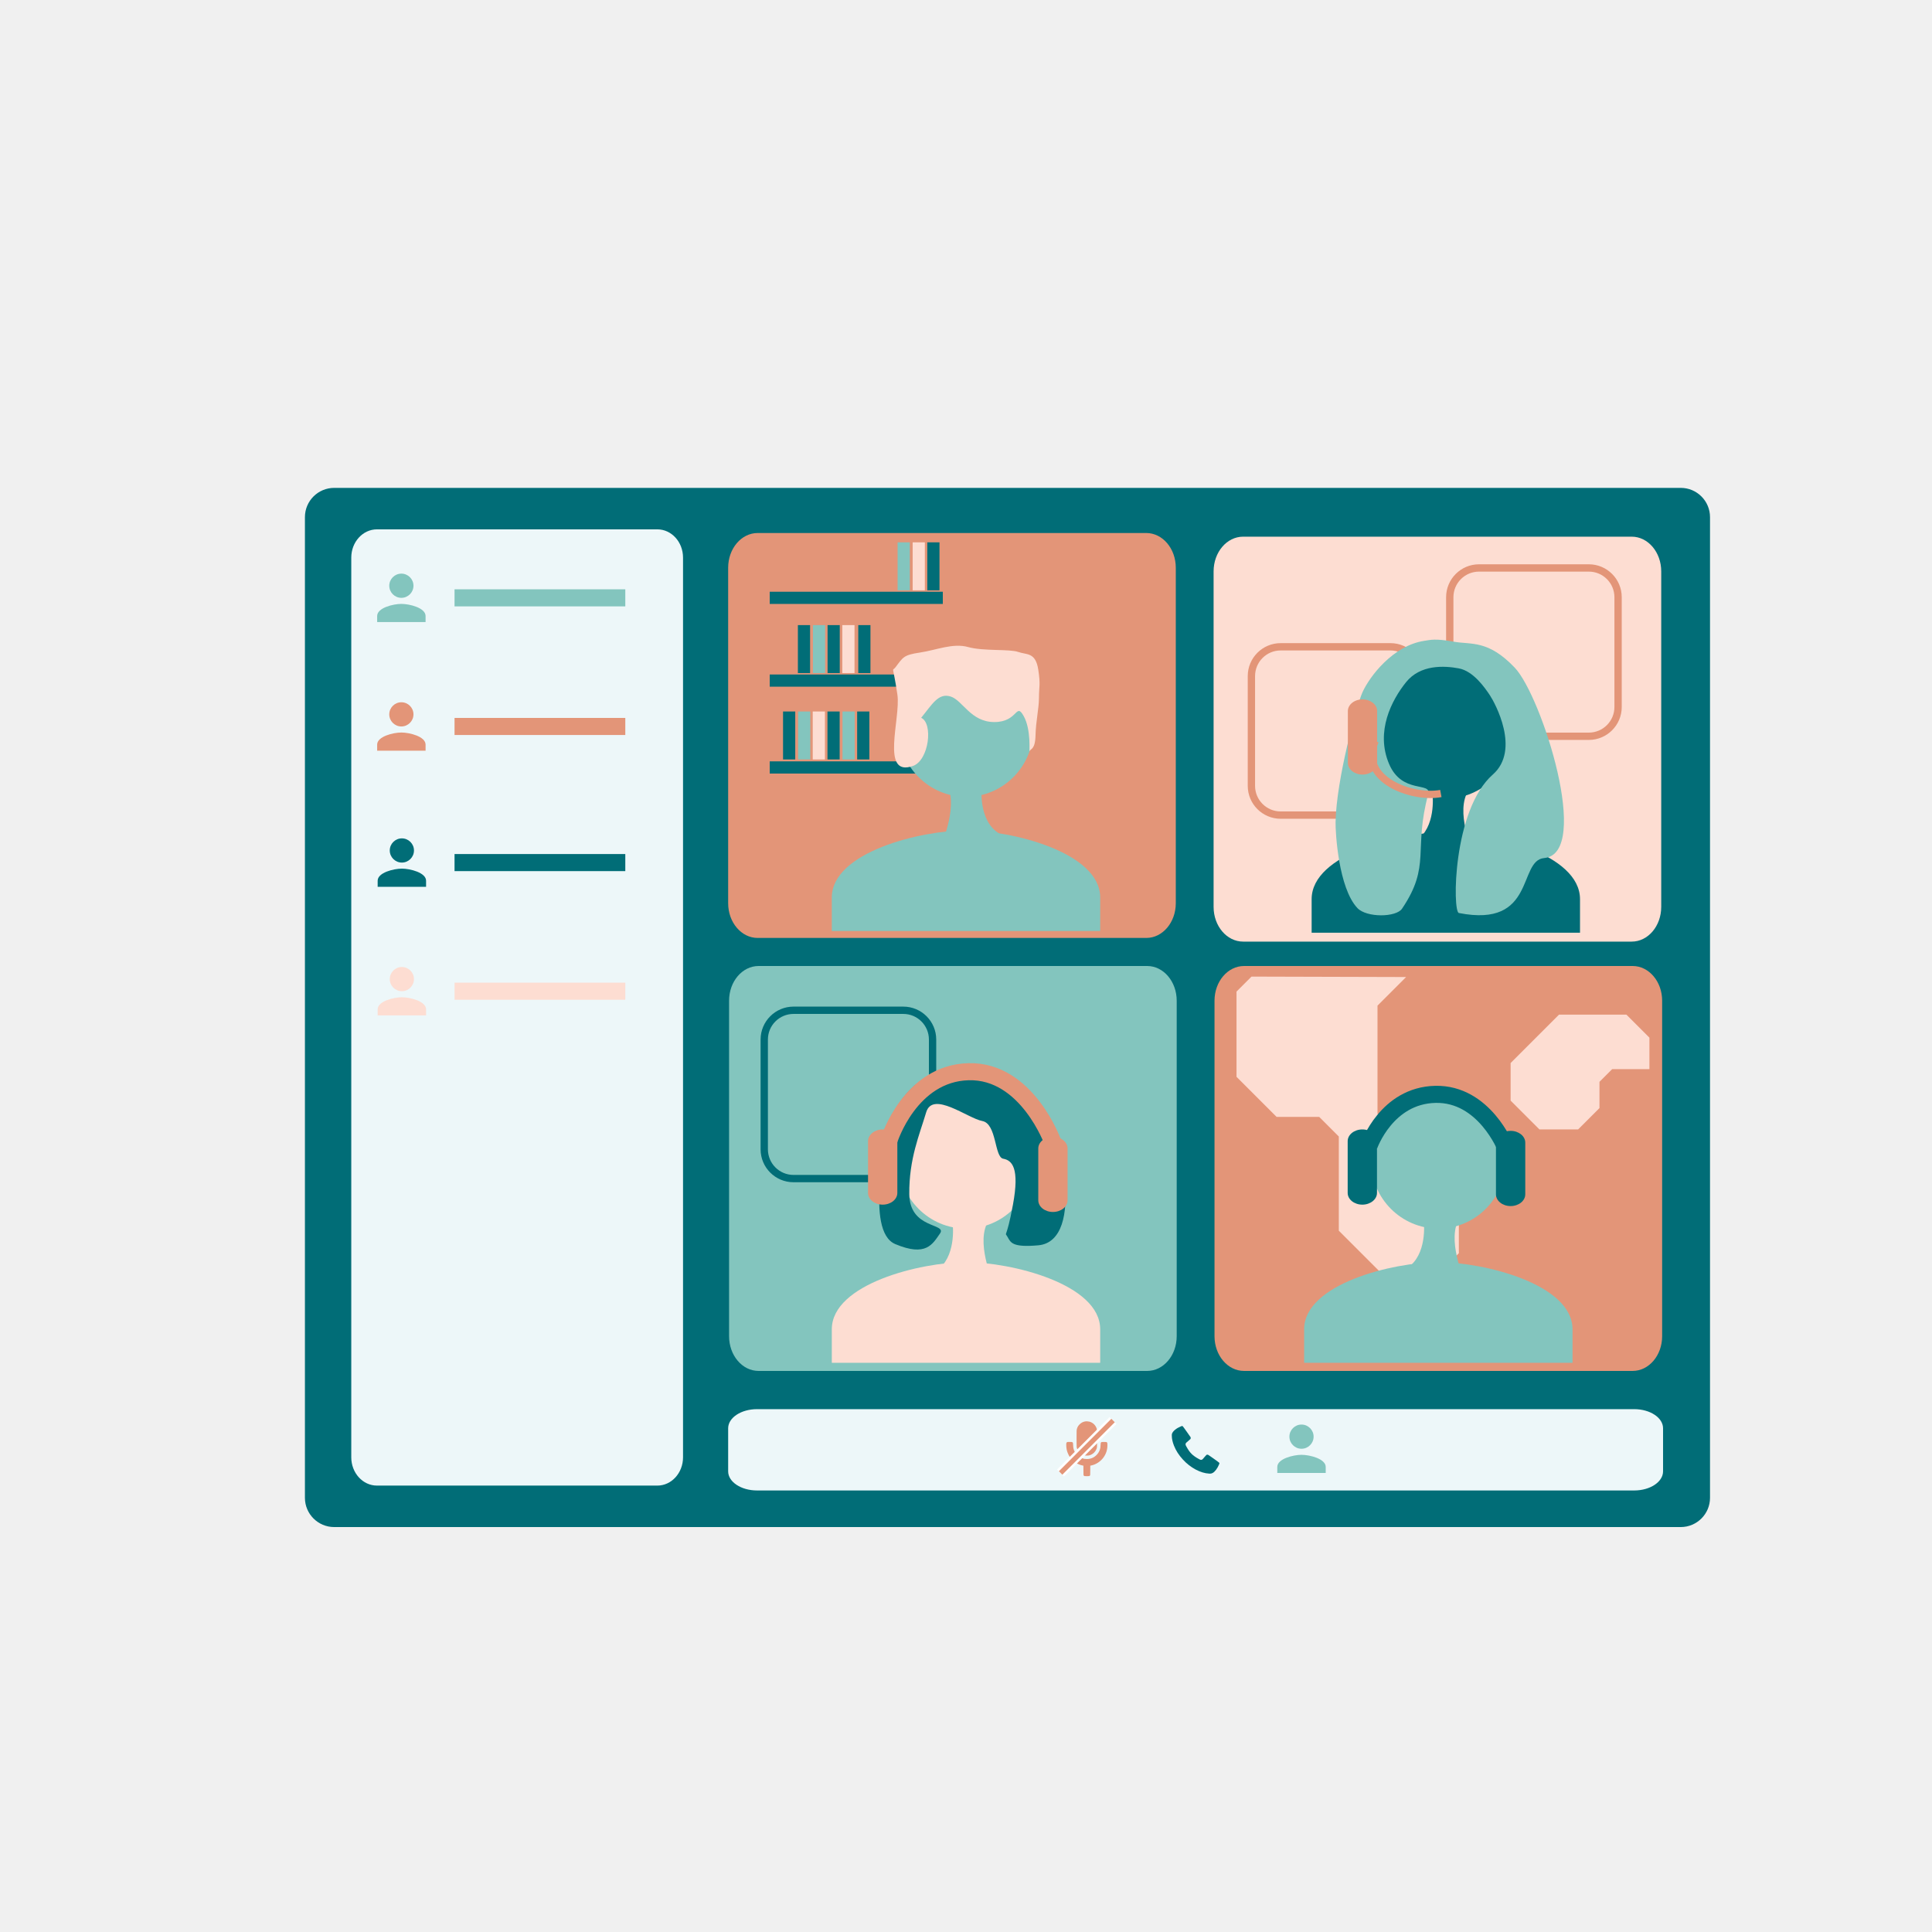
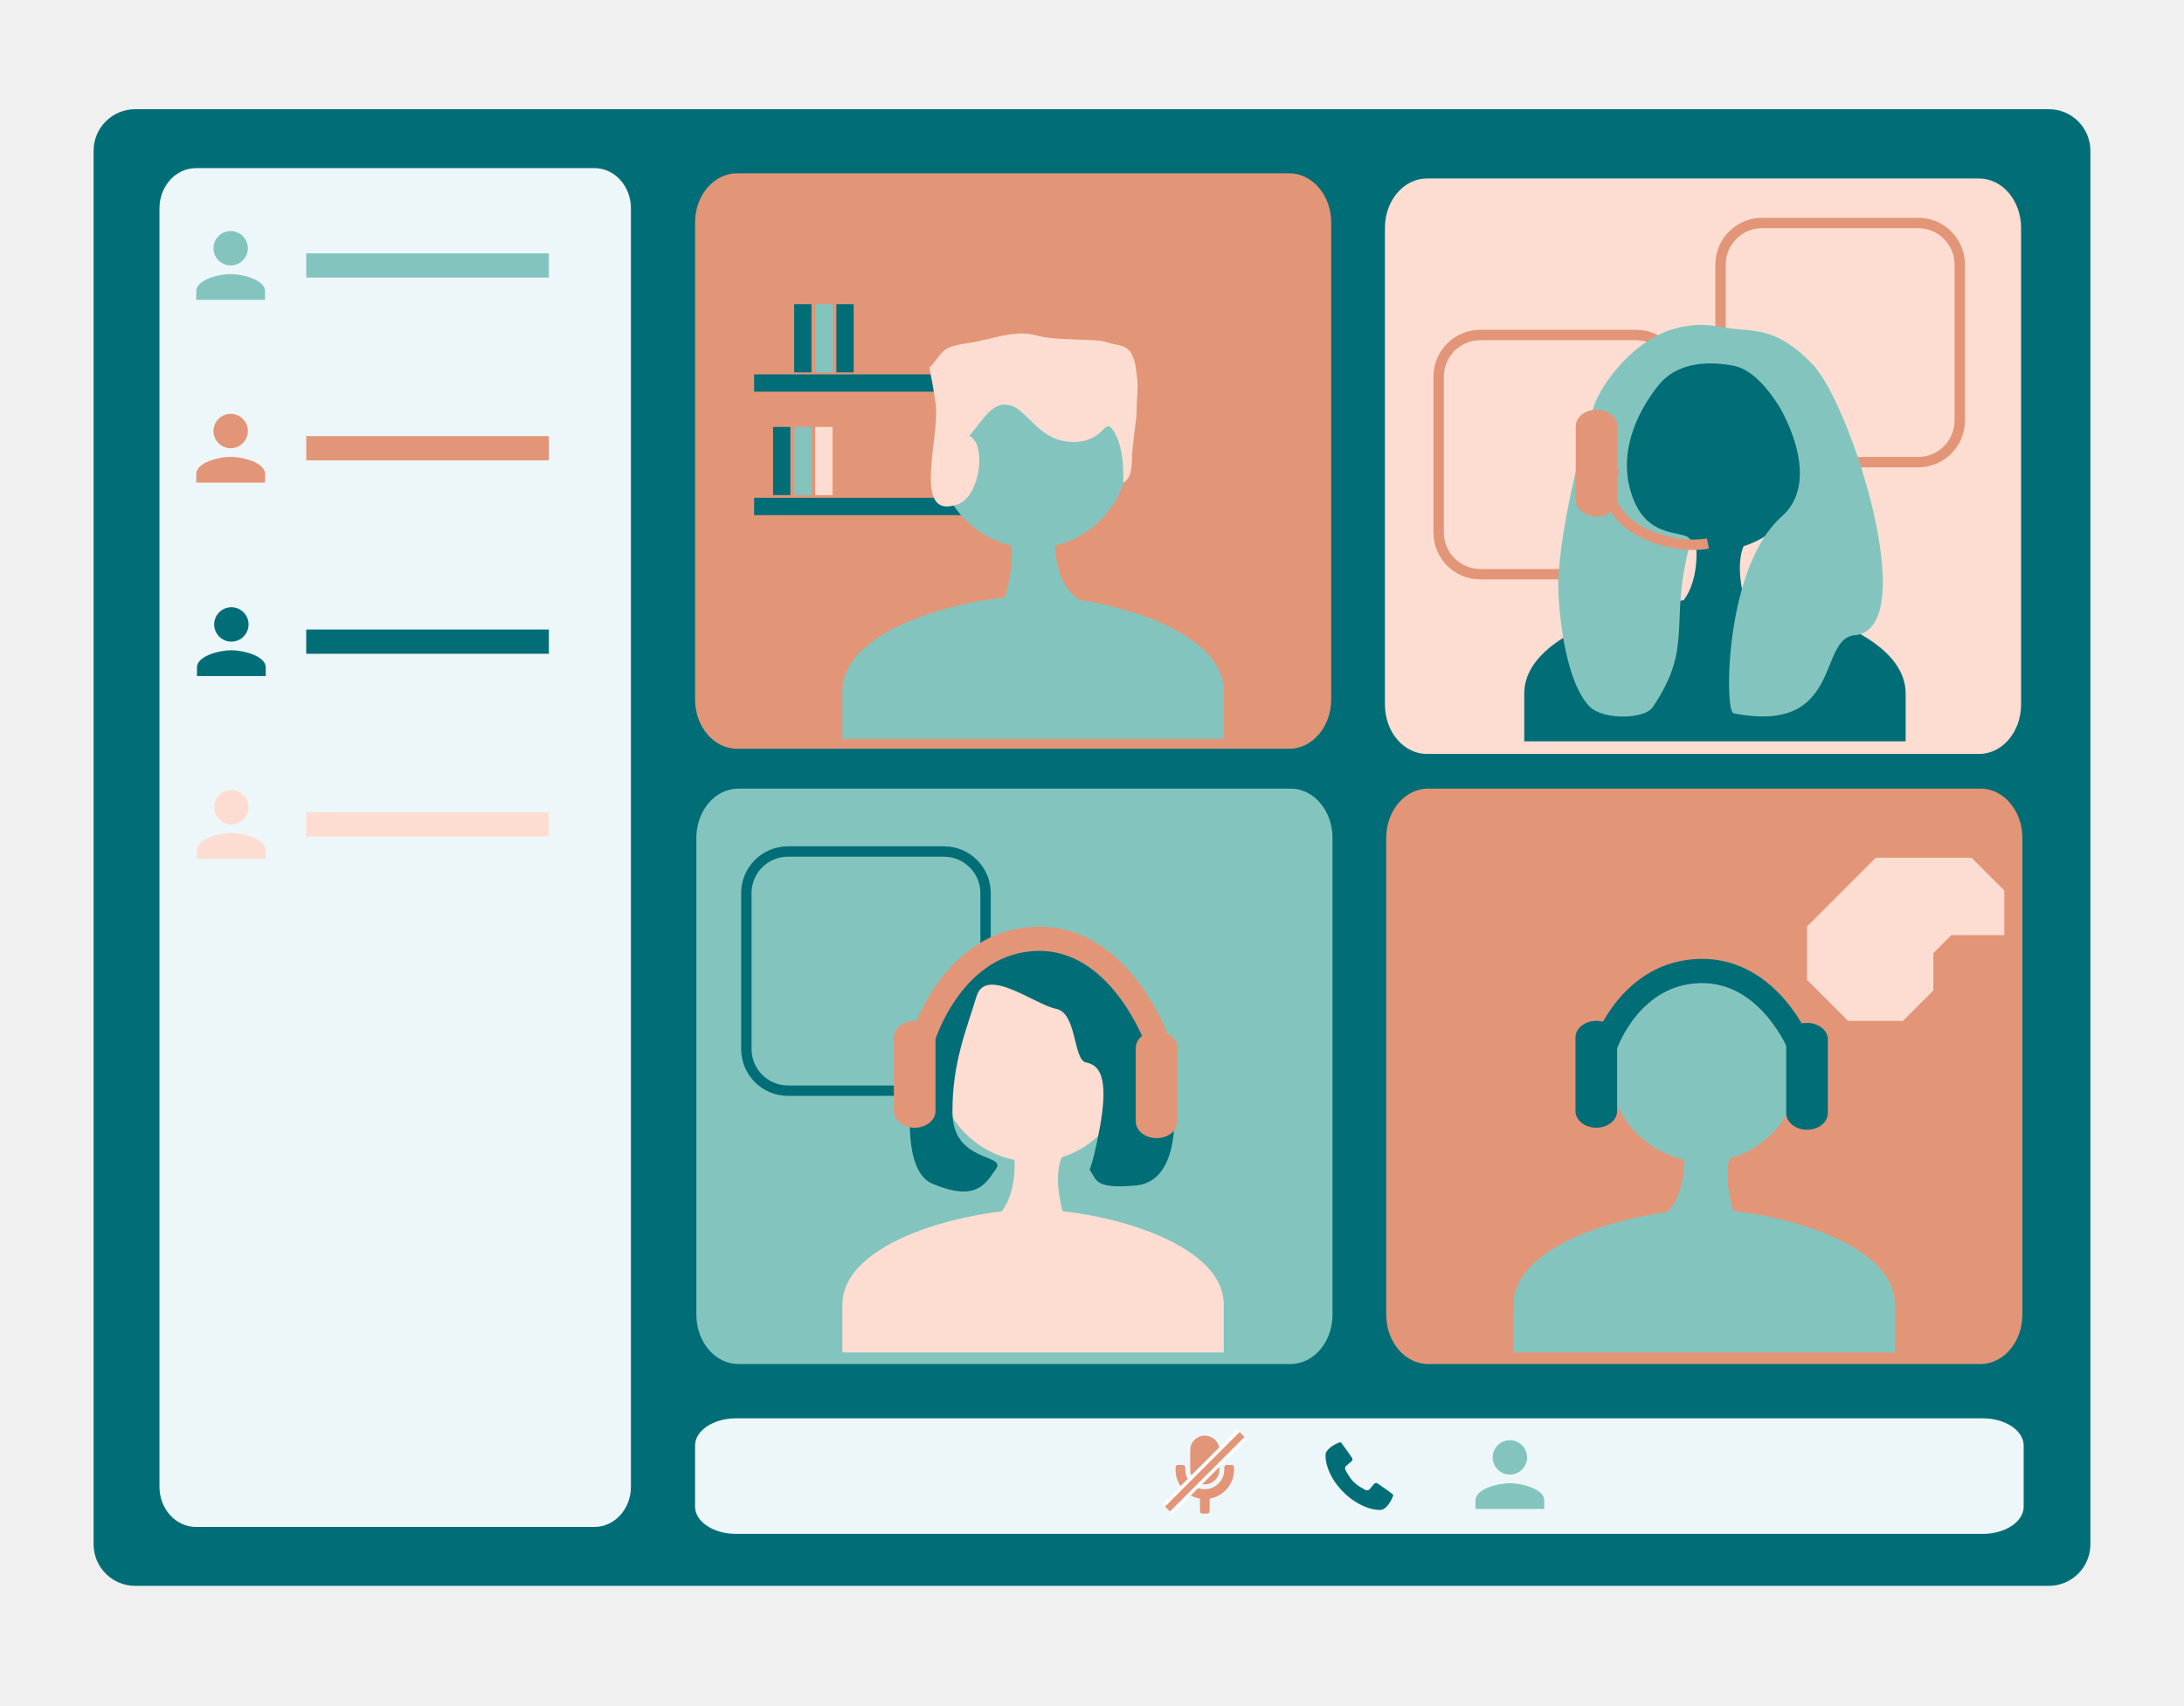
- <svg xmlns="http://www.w3.org/2000/svg" version="1.1" id="Layer_1" x="0px" y="0px" width="792px" height="792px" viewBox="0 0 792 792" enable-background="new 0 0 792 792" xml:space="preserve">
-   <path fill="#016D77" d="M701,614c0,6.627-5.373,12-12,12H137c-6.627,0-12-5.373-12-12V212c0-6.627,5.373-12,12-12h552  c6.627,0,12,5.373,12,12V614z" />
-   <path fill="#EDF7F9" d="M280,597.413c0,6.399-4.714,11.587-10.529,11.587H154.529c-5.815,0-10.529-5.188-10.529-11.587V228.586  c0-6.398,4.714-11.586,10.529-11.586h114.942c5.815,0,10.529,5.188,10.529,11.586V597.413z" />
-   <path fill="#EDF7F9" d="M681.75,603.156c0,4.332-5.294,7.844-11.822,7.844H310.323c-6.53,0-11.823-3.512-11.823-7.844v-17.645  c0-4.332,5.293-7.844,11.823-7.844h359.605c6.528,0,11.822,3.512,11.822,7.844V603.156z" />
-   <path fill="#E39578" d="M681.375,547.771c0,7.858-5.417,14.229-12.099,14.229H509.974c-6.682,0-12.099-6.37-12.099-14.229V410.229  c0-7.858,5.417-14.229,12.099-14.229h159.303c6.682,0,12.099,6.37,12.099,14.229V547.771z" />
-   <path fill="#83C5BE" d="M482.375,547.771c0,7.858-5.417,14.229-12.099,14.229H310.974c-6.682,0-12.099-6.37-12.099-14.229V410.229  c0-7.858,5.417-14.229,12.099-14.229h159.303c6.682,0,12.099,6.37,12.099,14.229V547.771z" />
-   <path fill="#FDDDD2" d="M681,371.772c0,7.857-5.417,14.228-12.099,14.228H509.599c-6.682,0-12.099-6.371-12.099-14.228V234.228  c0-7.857,5.417-14.228,12.099-14.228h159.303c6.682,0,12.099,6.371,12.099,14.228V371.772z" />
-   <path fill="#E39578" d="M482,370.272c0,7.857-5.417,14.228-12.099,14.228H310.599c-6.682,0-12.099-6.371-12.099-14.228V232.728  c0-7.857,5.417-14.228,12.099-14.228h159.303c6.682,0,12.099,6.371,12.099,14.228V370.272z" />
+ <svg xmlns="http://www.w3.org/2000/svg" version="1.1" id="Layer_1" x="0px" y="0px" width="630px" height="492px" viewBox="162 282.5 630 492" enable-background="new 162 282.5 630 492" xml:space="preserve">
+   <path fill="#016D77" d="M765,728c0,6.627-5.373,12-12,12H201c-6.627,0-12-5.373-12-12V326c0-6.627,5.373-12,12-12h552  c6.627,0,12,5.373,12,12V728z" />
+   <path fill="#EDF7F9" d="M344,711.413c0,6.399-4.714,11.587-10.529,11.587H218.529c-5.815,0-10.529-5.188-10.529-11.587V342.586  c0-6.398,4.714-11.586,10.529-11.586h114.942c5.815,0,10.529,5.188,10.529,11.586V711.413z" />
+   <path fill="#EDF7F9" d="M745.75,717.156c0,4.332-5.294,7.844-11.822,7.844H374.323c-6.53,0-11.823-3.512-11.823-7.844V699.51  c0-4.332,5.293-7.844,11.823-7.844h359.604c6.528,0,11.822,3.512,11.822,7.844L745.75,717.156L745.75,717.156z" />
+   <path fill="#E39578" d="M745.375,661.771c0,7.856-5.417,14.229-12.099,14.229H573.974c-6.682,0-12.099-6.37-12.099-14.229V524.229  c0-7.856,5.417-14.229,12.099-14.229h159.305c6.682,0,12.099,6.37,12.099,14.229L745.375,661.771L745.375,661.771z" />
+   <path fill="#83C5BE" d="M546.375,661.771c0,7.856-5.417,14.229-12.099,14.229H374.974c-6.682,0-12.099-6.37-12.099-14.229V524.229  c0-7.856,5.417-14.229,12.099-14.229h159.305c6.682,0,12.099,6.37,12.099,14.229L546.375,661.771L546.375,661.771z" />
+   <path fill="#FDDDD2" d="M745,485.771c0,7.856-5.417,14.229-12.099,14.229H573.599c-6.682,0-12.099-6.371-12.099-14.229V348.229  c0-7.857,5.417-14.229,12.099-14.229h159.305c6.682,0,12.099,6.371,12.099,14.229L745,485.771L745,485.771z" />
+   <path fill="#E39578" d="M546,484.271c0,7.856-5.417,14.229-12.099,14.229H374.599c-6.682,0-12.099-6.371-12.099-14.229V346.729  c0-7.857,5.417-14.229,12.099-14.229h159.305c6.682,0,12.099,6.371,12.099,14.229L546,484.271L546,484.271z" />
  <g>
    <g transform="translate(0,511) scale(0.1,-0.1)">
-       <path fill="#016D77" d="M4839.873-737.676c-18.008-7.676-31.27-18.662-35.186-28.994c-0.879-2.324-1.016-3.623-0.977-9.209    c0.049-12.1,2.979-25.498,8.887-40.488c8.057-20.381,19.922-38.75,37.09-57.461c30.615-33.32,71.748-55.283,107.061-57.051    c6.611-0.371,9.688,0.234,14.854,2.93c8.604,4.473,19.219,18.662,25.586,34.209c1.865,4.463,2.002,5.391,1.025,7.256    c-0.791,1.533-43.73,32.061-46.387,32.988c-1.904,0.605-4.053,0.42-6.104-0.605c-0.693-0.371-4.512-4.648-8.516-9.492    c-8.135-9.912-9.258-10.801-13.77-10.84c-2.461,0-3.164,0.225-8.887,3.398c-25.771,14.102-36.992,25.313-51.094,51.094    c-3.164,5.762-3.398,6.416-3.398,8.926c0.049,4.473,1.074,5.771,10.85,13.779c4.746,3.857,8.975,7.725,9.492,8.516    c0.977,1.719,1.123,5.391,0.273,7.07c-0.322,0.605-7.539,10.928-16.006,22.9c-9.912,14.092-15.82,22.051-16.66,22.471    C4846.103-735.303,4845.029-735.488,4839.873-737.676z" />
+       <path fill="#016D77" d="M5479.873-1877.676c-18.008-7.676-31.27-18.662-35.186-28.994c-0.879-2.324-1.016-3.623-0.977-9.209    c0.049-12.1,2.979-25.498,8.887-40.488c8.057-20.381,19.922-38.75,37.09-57.461c30.615-33.32,71.748-55.283,107.061-57.051    c6.611-0.371,9.688,0.234,14.854,2.93c8.604,4.473,19.219,18.662,25.586,34.209c1.865,4.463,2.002,5.391,1.025,7.256    c-0.791,1.533-43.73,32.061-46.387,32.988c-1.904,0.605-4.053,0.42-6.104-0.605c-0.693-0.371-4.512-4.648-8.516-9.492    c-8.135-9.912-9.258-10.801-13.77-10.84c-2.461,0-3.164,0.225-8.887,3.398c-25.771,14.102-36.992,25.313-51.094,51.094    c-3.164,5.762-3.398,6.416-3.398,8.926c0.049,4.473,1.074,5.771,10.85,13.779c4.746,3.857,8.975,7.725,9.492,8.516    c0.977,1.719,1.123,5.391,0.273,7.07c-0.322,0.605-7.539,10.928-16.006,22.9c-9.912,14.092-15.82,22.051-16.66,22.471    C5486.103-1875.303,5485.029-1875.488,5479.873-1877.676z" />
    </g>
  </g>
  <g>
-     <path fill="#83C5BE" d="M533.537,593.903c2.729,0,4.962-2.234,4.962-4.962c0-2.729-2.232-4.962-4.962-4.962   c-2.73,0-4.963,2.233-4.963,4.962C528.574,591.669,530.809,593.903,533.537,593.903L533.537,593.903z M533.537,596.385   c-3.351,0-9.925,1.612-9.925,4.963v2.48h19.849v-2.48C543.461,597.997,536.887,596.385,533.537,596.385L533.537,596.385z" />
+     <path fill="#83C5BE" d="M597.537,707.903c2.729,0,4.962-2.234,4.962-4.962c0-2.729-2.232-4.962-4.962-4.962   c-2.73,0-4.963,2.231-4.963,4.962C592.574,705.669,594.809,707.903,597.537,707.903L597.537,707.903z M597.537,710.385   c-3.353,0-9.925,1.612-9.925,4.963v2.48h19.849v-2.48C607.461,711.997,600.887,710.385,597.537,710.385L597.537,710.385z" />
  </g>
  <g>
    <g transform="translate(0,512) scale(0.1,-0.1)">
-       <path fill="#E39578" d="M4447.861-707.12c-8.584-1.631-15.889-5.547-22.217-11.836c-4.619-4.619-7.832-9.59-9.854-15.088    c-2.637-7.393-2.686-8.096-2.549-44.648c0.127-32.373,0.176-33.203,1.094-36.465c4.492-15.879,15.977-27.139,31.631-31.055    c4.18-1.055,14.648-1.055,18.828,0c8.008,2.021,14.424,5.635,20.322,11.484c4.355,4.395,7.305,8.799,9.365,13.945    c3.037,7.559,2.9,5.762,2.9,43.936c0,31.543-0.088,34.795-0.791,37.568c-4.043,15.791-15.566,27.49-31.055,31.533    C4461.093-706.553,4452.431-706.241,4447.861-707.12z" />
-       <path fill="#E39578" d="M4375.107-791.534c-1.631-0.742-3.086-2.285-3.701-3.916c-0.264-0.703-0.479-4.004-0.479-7.344    c0-14.824,2.549-26.572,8.398-38.711c3.037-6.289,4.229-8.311,8.447-14.033c11.787-16.055,30.488-28.105,49.658-32.021    l3.828-0.742l0.137-19.443c0.127-18.877,0.176-19.492,1.055-20.674c2.246-2.988,2.334-3.037,12.93-3.037    c10.605,0,10.693,0.049,12.93,3.037c0.879,1.182,0.928,1.797,1.064,20.674l0.127,19.443l3.828,0.742    c19.131,3.916,37.832,15.967,49.658,32.07c11.748,15.879,17.236,33.555,16.758,53.877c-0.127,6.777-0.391,7.48-3.164,9.551    c-1.143,0.879-1.807,0.918-10.82,0.918s-9.678-0.039-10.82-0.918c-2.9-2.158-2.988-2.559-3.34-11.973    c-0.313-9.365-0.928-13.281-3.086-19.434c-4.844-13.682-15.264-25.469-28.281-32.021c-7.881-3.965-15.088-5.547-24.854-5.547    c-8.047,0-11.924,0.615-18.477,2.9c-13.682,4.844-25.469,15.264-32.021,28.291c-3.867,7.744-5.361,14.424-5.723,25.82    c-0.352,9.414-0.439,9.805-3.34,11.963c-1.094,0.84-1.895,0.928-10.293,1.016C4378.583-790.958,4376.113-791.045,4375.107-791.534    z" />
+       <path fill="#E39578" d="M5087.861-1847.119c-8.584-1.631-15.889-5.547-22.217-11.836c-4.619-4.619-7.832-9.59-9.854-15.088    c-2.637-7.393-2.686-8.096-2.549-44.648c0.127-32.373,0.176-33.203,1.094-36.465c4.492-15.879,15.977-27.139,31.631-31.055    c4.18-1.055,14.648-1.055,18.828,0c8.008,2.021,14.424,5.635,20.322,11.484c4.355,4.395,7.305,8.799,9.365,13.945    c3.037,7.559,2.9,5.762,2.9,43.936c0,31.543-0.088,34.795-0.791,37.568c-4.043,15.791-15.566,27.49-31.055,31.533    C5101.093-1846.553,5092.431-1846.24,5087.861-1847.119z" />
+       <path fill="#E39578" d="M5015.107-1931.533c-1.631-0.742-3.086-2.285-3.701-3.916c-0.264-0.703-0.479-4.004-0.479-7.344    c0-14.824,2.549-26.572,8.398-38.711c3.037-6.289,4.229-8.311,8.447-14.033c11.787-16.055,30.488-28.105,49.658-32.021    l3.828-0.742l0.137-19.443c0.127-18.877,0.176-19.492,1.055-20.674c2.246-2.988,2.334-3.037,12.93-3.037    c10.605,0,10.693,0.049,12.93,3.037c0.879,1.182,0.928,1.797,1.064,20.674l0.127,19.443l3.828,0.742    c19.131,3.916,37.832,15.967,49.658,32.07c11.748,15.879,17.236,33.555,16.758,53.877c-0.127,6.777-0.391,7.48-3.164,9.551    c-1.143,0.879-1.807,0.918-10.82,0.918s-9.678-0.039-10.82-0.918c-2.9-2.158-2.988-2.559-3.34-11.973    c-0.313-9.365-0.928-13.281-3.086-19.434c-4.844-13.682-15.264-25.469-28.281-32.021c-7.881-3.965-15.088-5.547-24.854-5.547    c-8.047,0-11.924,0.615-18.477,2.9c-13.682,4.844-25.469,15.264-32.021,28.291c-3.867,7.744-5.361,14.424-5.723,25.82    c-0.352,9.414-0.439,9.805-3.34,11.963c-1.094,0.84-1.895,0.928-10.293,1.016    C5018.583-1930.957,5016.113-1931.045,5015.107-1931.533z" />
    </g>
  </g>
-   <line fill="#E39578" stroke="#FFFFFF" stroke-width="4" stroke-miterlimit="10" x1="434.75" y1="603.828" x2="456.253" y2="582.324" />
-   <line fill="#FFFFFF" stroke="#E39578" stroke-width="2" stroke-miterlimit="10" x1="434.783" y1="603.828" x2="456.286" y2="582.324" />
+   <line fill="none" stroke="#FFFFFF" stroke-width="4" stroke-miterlimit="10" x1="498.75" y1="717.828" x2="520.253" y2="696.324" />
+   <line fill="none" stroke="#E39578" stroke-width="2" stroke-miterlimit="10" x1="498.783" y1="717.828" x2="520.286" y2="696.324" />
  <g>
-     <path fill="#83C5BE" d="M164.537,245.077c2.729,0,4.962-2.234,4.962-4.962c0-2.729-2.232-4.962-4.962-4.962   c-2.73,0-4.963,2.233-4.963,4.962C159.574,242.843,161.809,245.077,164.537,245.077L164.537,245.077z M164.537,247.559   c-3.351,0-9.925,1.612-9.925,4.963v2.48h19.849v-2.48C174.461,249.171,167.887,247.559,164.537,247.559L164.537,247.559z" />
+     <path fill="#83C5BE" d="M228.537,359.077c2.729,0,4.962-2.234,4.962-4.962c0-2.729-2.232-4.963-4.962-4.963   s-4.963,2.233-4.963,4.963C223.574,356.843,225.809,359.077,228.537,359.077L228.537,359.077z M228.537,361.559   c-3.351,0-9.925,1.612-9.925,4.963v2.48h19.849v-2.48C238.461,363.171,231.887,361.559,228.537,361.559L228.537,361.559z" />
  </g>
  <g>
-     <path fill="#E39578" d="M164.537,297.806c2.729,0,4.962-2.234,4.962-4.962c0-2.729-2.232-4.962-4.962-4.962   c-2.73,0-4.963,2.233-4.963,4.962C159.574,295.571,161.809,297.806,164.537,297.806L164.537,297.806z M164.537,300.287   c-3.351,0-9.925,1.612-9.925,4.963v2.48h19.849v-2.48C174.461,301.9,167.887,300.287,164.537,300.287L164.537,300.287z" />
+     <path fill="#E39578" d="M228.537,411.807c2.729,0,4.962-2.233,4.962-4.963c0-2.729-2.232-4.962-4.962-4.962   s-4.963,2.233-4.963,4.962C223.574,409.57,225.809,411.807,228.537,411.807L228.537,411.807z M228.537,414.287   c-3.351,0-9.925,1.611-9.925,4.963v2.48h19.849v-2.48C238.461,415.9,231.887,414.287,228.537,414.287L228.537,414.287z" />
  </g>
  <g>
-     <path fill="#016D77" d="M164.741,353.603c2.729,0,4.962-2.234,4.962-4.962c0-2.729-2.232-4.962-4.962-4.962   c-2.73,0-4.963,2.233-4.963,4.962C159.778,351.369,162.013,353.603,164.741,353.603L164.741,353.603z M164.741,356.085   c-3.351,0-9.925,1.612-9.925,4.963v2.48h19.849v-2.48C174.665,357.697,168.091,356.085,164.741,356.085L164.741,356.085z" />
+     <path fill="#016D77" d="M228.741,467.604c2.729,0,4.962-2.233,4.962-4.963c0-2.729-2.232-4.961-4.962-4.961   c-2.73,0-4.963,2.232-4.963,4.961C223.778,465.37,226.013,467.604,228.741,467.604L228.741,467.604z M228.741,470.085   c-3.351,0-9.925,1.612-9.925,4.963v2.479h19.849v-2.479C238.665,471.697,232.091,470.085,228.741,470.085L228.741,470.085z" />
  </g>
  <g>
-     <path fill="#FDDDD2" d="M164.741,406.332c2.729,0,4.962-2.234,4.962-4.963s-2.232-4.961-4.962-4.961   c-2.73,0-4.963,2.233-4.963,4.961S162.013,406.332,164.741,406.332L164.741,406.332z M164.741,408.813   c-3.351,0-9.925,1.613-9.925,4.963v2.48h19.849v-2.48C174.665,410.426,168.091,408.813,164.741,408.813L164.741,408.813z" />
+     <path fill="#FDDDD2" d="M228.741,520.332c2.729,0,4.962-2.234,4.962-4.963c0-2.729-2.232-4.961-4.962-4.961   c-2.73,0-4.963,2.231-4.963,4.961C223.778,518.097,226.013,520.332,228.741,520.332L228.741,520.332z M228.741,522.813   c-3.351,0-9.925,1.613-9.925,4.965v2.479h19.849v-2.479C238.665,524.426,232.091,522.813,228.741,522.813L228.741,522.813z" />
  </g>
-   <line fill="none" stroke="#83C5BE" stroke-width="7" stroke-miterlimit="10" x1="186.333" y1="245.078" x2="256.333" y2="245.078" />
-   <line fill="none" stroke="#E39578" stroke-width="7" stroke-miterlimit="10" x1="186.333" y1="297.806" x2="256.333" y2="297.806" />
-   <line fill="none" stroke="#016D77" stroke-width="7" stroke-miterlimit="10" x1="186.333" y1="353.604" x2="256.333" y2="353.604" />
-   <line fill="none" stroke="#FDDDD2" stroke-width="7" stroke-miterlimit="10" x1="186.333" y1="406.332" x2="256.333" y2="406.332" />
-   <polyline fill="#FDDDD2" points="576.419,400.522 564.692,412.248 564.692,456.607 570.743,462.658 571.383,462.658   576.368,462.658 581.388,457.638 589.781,457.638 598.038,465.895 598.038,490.941 598.038,513.758 589.553,522.242   566.568,522.242 548.83,504.504 548.83,465.895 540.802,457.866 523.335,457.866 506.892,441.422 506.892,406.488 513.035,400.344   " />
-   <path fill="#83C5BE" stroke="#016D77" stroke-width="3" stroke-miterlimit="10" d="M382.296,471.147c0,6.627-5.373,12-12,12h-45  c-6.627,0-12-5.373-12-12v-45c0-6.627,5.373-12,12-12h45c6.627,0,12,5.373,12,12V471.147z" />
+   <line fill="none" stroke="#83C5BE" stroke-width="7" stroke-miterlimit="10" x1="250.333" y1="359.078" x2="320.333" y2="359.078" />
+   <line fill="none" stroke="#E39578" stroke-width="7" stroke-miterlimit="10" x1="250.333" y1="411.807" x2="320.333" y2="411.807" />
+   <line fill="none" stroke="#016D77" stroke-width="7" stroke-miterlimit="10" x1="250.333" y1="467.604" x2="320.333" y2="467.604" />
+   <line fill="none" stroke="#FDDDD2" stroke-width="7" stroke-miterlimit="10" x1="250.333" y1="520.332" x2="320.333" y2="520.332" />
+   <path fill="#83C5BE" stroke="#016D77" stroke-width="3" stroke-miterlimit="10" d="M446.296,585.146c0,6.628-5.373,12-12,12h-45  c-6.627,0-12-5.372-12-12v-45c0-6.628,5.373-12,12-12h45c6.627,0,12,5.372,12,12V585.146z" />
  <g>
-     <path fill="#83C5BE" d="M589.629,503.653c15.128,0,27.503-12.385,27.503-27.503c0-15.124-12.375-27.504-27.503-27.504   c-15.135,0-27.51,12.38-27.51,27.504C562.119,491.269,574.504,503.653,589.629,503.653L589.629,503.653z M589.629,517.409   c-18.572,0-55.014,8.937-55.014,27.509v13.749h110.021v-13.749C644.636,526.346,608.194,517.409,589.629,517.409L589.629,517.409z" />
+     <path fill="#83C5BE" d="M653.629,617.653c15.128,0,27.503-12.387,27.503-27.503c0-15.124-12.375-27.504-27.503-27.504   c-15.135,0-27.51,12.38-27.51,27.504C626.119,605.269,638.504,617.653,653.629,617.653L653.629,617.653z M653.629,631.409   c-18.572,0-55.014,8.937-55.014,27.509v13.749h110.021v-13.749C708.636,640.346,672.194,631.409,653.629,631.409L653.629,631.409z" />
  </g>
-   <path fill="#016D77" d="M564.478,489.025c0,2.653-2.689,4.805-6.007,4.805l0,0c-3.316,0-6.006-2.151-6.006-4.805v-21.219  c0-2.653,2.689-4.805,6.006-4.805l0,0c3.317,0,6.007,2.151,6.007,4.805V489.025z" />
-   <path fill="#016D77" d="M625.263,489.609c0,2.653-2.689,4.805-6.007,4.805l0,0c-3.316,0-6.006-2.151-6.006-4.805v-21.219  c0-2.653,2.689-4.805,6.006-4.805l0,0c3.317,0,6.007,2.151,6.007,4.805V489.609z" />
-   <path fill="none" stroke="#016D77" stroke-width="7" stroke-miterlimit="10" d="M561.251,469.619c0,0,7.121-20.549,27.158-21  s28.841,21.854,28.841,21.854" />
-   <path fill="#E39578" d="M431.638,489.609c0,2.653-2.689,4.805-6.007,4.805l0,0c-3.316,0-6.006-2.151-6.006-4.805v-21.219  c0-2.653,2.689-4.805,6.006-4.805l0,0c3.317,0,6.007,2.151,6.007,4.805V489.609z" />
+   <path fill="#016D77" d="M628.479,603.025c0,2.651-2.688,4.805-6.008,4.805l0,0c-3.314,0-6.006-2.151-6.006-4.805v-21.221  c0-2.651,2.689-4.805,6.006-4.805l0,0c3.317,0,6.008,2.151,6.008,4.805V603.025z" />
+   <path fill="#016D77" d="M689.263,603.609c0,2.651-2.688,4.805-6.007,4.805l0,0c-3.314,0-6.006-2.151-6.006-4.805v-21.221  c0-2.651,2.689-4.805,6.006-4.805l0,0c3.317,0,6.007,2.151,6.007,4.805V603.609z" />
+   <path fill="none" stroke="#016D77" stroke-width="7" stroke-miterlimit="10" d="M625.251,583.619c0,0,7.121-20.549,27.158-21  s28.841,21.854,28.841,21.854" />
+   <path fill="#E39578" d="M495.638,603.609c0,2.651-2.688,4.805-6.007,4.805l0,0c-3.314,0-6.006-2.151-6.006-4.805v-21.221  c0-2.651,2.689-4.805,6.006-4.805l0,0c3.317,0,6.007,2.151,6.007,4.805V603.609z" />
  <g>
-     <path fill="#FDDDD2" d="M396.004,503.653c15.128,0,27.503-12.385,27.503-27.503c0-15.124-12.375-27.504-27.503-27.504   c-15.135,0-27.51,12.38-27.51,27.504C368.494,491.269,380.879,503.653,396.004,503.653L396.004,503.653z M396.004,517.409   c-18.572,0-55.014,8.937-55.014,27.509v13.749h110.021v-13.749C451.011,526.346,414.569,517.409,396.004,517.409L396.004,517.409z" />
+     <path fill="#FDDDD2" d="M460.004,617.653c15.128,0,27.503-12.387,27.503-27.503c0-15.124-12.375-27.504-27.503-27.504   c-15.135,0-27.51,12.38-27.51,27.504C432.494,605.269,444.879,617.653,460.004,617.653L460.004,617.653z M460.004,631.409   c-18.572,0-55.014,8.937-55.014,27.509v13.749h110.021v-13.749C515.011,640.346,478.569,631.409,460.004,631.409L460.004,631.409z" />
  </g>
-   <path fill="#FDDDD2" d="M390.582,502.252c0,0,1.475,13.314-6.781,18.679c-8.256,5.363,20.029,1.027,22.317,3.78  c2.289,2.755-6.029-13.191-1.624-22.926" />
-   <path fill="#016D77" d="M387.25,438.988c-12.925,1.945-21.218,15.875-22.404,21.262s-10.513,44.415,2.154,49.749  c12.667,5.334,15.296,0,18.333-4.333s-12.45-1.669-12.583-16.166s4.25-24.501,6.917-33.501s17,2.421,23,3.544  s4.916,14.79,8.583,15.457s6.767,3.805,4,18.83S411.666,504.667,413,507s1.839,4.463,12.631,3.5  c19.619-1.75,9.619-48.956-1.381-60.5s-17.793-9.333-25.188-10.667C391.667,437.999,389.826,438.601,387.25,438.988z" />
-   <path fill="#E39578" d="M437.644,492.025c0,2.653-2.689,4.805-6.007,4.805l0,0c-3.316,0-6.006-2.151-6.006-4.805v-21.219  c0-2.653,2.689-4.805,6.006-4.805l0,0c3.317,0,6.007,2.151,6.007,4.805V492.025z" />
-   <path fill="none" stroke="#E39578" stroke-width="7" stroke-miterlimit="10" d="M364.501,467.254c0,0,8.538-27.322,32.56-27.921  c24.022-0.601,34.577,29.058,34.577,29.058" />
-   <path fill="#E39578" d="M367.853,489.025c0,2.653-2.689,4.805-6.007,4.805l0,0c-3.316,0-6.006-2.151-6.006-4.805v-21.219  c0-2.653,2.689-4.805,6.006-4.805l0,0c3.317,0,6.007,2.151,6.007,4.805V489.025z" />
-   <path fill="#83C5BE" d="M402.441,322.752c0,0-1.475,13.314,6.781,18.679c8.256,5.363-20.03,1.027-22.318,3.78  c-2.289,2.755,6.029-13.191,1.624-22.926" />
-   <polygon fill="#FDDDD2" points="660.886,438.283 655.688,443.479 655.688,454.235 646.922,463.002 631.08,463.002 619.257,451.179   619.257,435.779 639.097,415.94 666.723,415.94 676.16,425.377 676.16,438.283 " />
-   <path fill="#83C5BE" d="M583.697,501.081c0,0,1.475,13.314-6.781,18.679c-8.256,5.363,20.029,1.027,22.317,3.78  c2.289,2.755-6.029-13.191-1.624-22.926" />
-   <line fill="none" stroke="#016D77" stroke-width="5" stroke-miterlimit="10" x1="315.535" y1="279" x2="386.498" y2="279" />
-   <line fill="none" stroke="#016D77" stroke-width="5" stroke-miterlimit="10" x1="315.535" y1="314.61" x2="386.498" y2="314.61" />
-   <line fill="none" stroke="#016D77" stroke-width="5" stroke-miterlimit="10" x1="315.535" y1="245.078" x2="386.498" y2="245.078" />
+   <path fill="#FDDDD2" d="M454.582,616.252c0,0,1.475,13.314-6.781,18.679c-8.256,5.363,20.029,1.027,22.317,3.78  c2.289,2.755-6.029-13.189-1.624-22.926" />
+   <path fill="#016D77" d="M451.25,552.988c-12.925,1.943-21.218,15.875-22.404,21.262c-1.186,5.387-10.513,44.415,2.154,49.749  s15.296,0,18.333-4.333s-12.45-1.669-12.583-16.166s4.25-24.501,6.917-33.501s17,2.421,23,3.544s4.916,14.79,8.583,15.457  s6.767,3.805,4,18.83S475.666,618.667,477,621s1.839,4.463,12.631,3.5c19.619-1.75,9.619-48.956-1.381-60.5  s-17.793-9.333-25.188-10.667C455.667,551.999,453.826,552.601,451.25,552.988z" />
+   <path fill="#E39578" d="M501.645,606.025c0,2.651-2.688,4.805-6.008,4.805l0,0c-3.314,0-6.006-2.151-6.006-4.805v-21.221  c0-2.651,2.689-4.805,6.006-4.805l0,0c3.317,0,6.008,2.151,6.008,4.805V606.025z" />
+   <path fill="none" stroke="#E39578" stroke-width="7" stroke-miterlimit="10" d="M428.501,581.254c0,0,8.538-27.322,32.56-27.921  c24.022-0.601,34.577,29.058,34.577,29.058" />
+   <path fill="#E39578" d="M431.854,603.025c0,2.651-2.688,4.805-6.008,4.805l0,0c-3.314,0-6.006-2.151-6.006-4.805v-21.221  c0-2.651,2.689-4.805,6.006-4.805l0,0c3.317,0,6.008,2.151,6.008,4.805V603.025z" />
+   <path fill="#83C5BE" d="M466.441,436.752c0,0-1.477,13.314,6.779,18.68c8.258,5.362-20.028,1.026-22.316,3.779  c-2.289,2.755,6.027-13.191,1.624-22.926" />
+   <polygon fill="#FDDDD2" points="724.886,552.283 719.688,557.479 719.688,568.235 710.922,577.002 695.08,577.002 683.257,565.179   683.257,549.779 703.097,529.94 730.723,529.94 740.16,539.377 740.16,552.283 " />
+   <path fill="#83C5BE" d="M647.697,615.081c0,0,1.475,13.313-6.781,18.679c-8.256,5.363,20.029,1.027,22.317,3.78  c2.289,2.755-6.029-13.191-1.624-22.926" />
+   <line fill="none" stroke="#016D77" stroke-width="5" stroke-miterlimit="10" x1="379.535" y1="393" x2="450.498" y2="393" />
+   <line fill="none" stroke="#016D77" stroke-width="5" stroke-miterlimit="10" x1="379.535" y1="428.609" x2="450.498" y2="428.609" />
  <g>
-     <path fill="#83C5BE" d="M396.004,326.653c15.128,0,27.503-12.385,27.503-27.503c0-15.124-12.375-27.504-27.503-27.504   c-15.135,0-27.51,12.38-27.51,27.504C368.494,314.269,380.879,326.653,396.004,326.653L396.004,326.653z M396.004,340.409   c-18.572,0-55.014,8.937-55.014,27.509v13.749h110.021v-13.749C451.011,349.346,414.569,340.409,396.004,340.409L396.004,340.409z" />
+     <path fill="#83C5BE" d="M460.004,440.652c15.128,0,27.503-12.386,27.503-27.502c0-15.125-12.375-27.504-27.503-27.504   c-15.135,0-27.51,12.379-27.51,27.504C432.494,428.27,444.879,440.652,460.004,440.652L460.004,440.652z M460.004,454.409   c-18.572,0-55.014,8.937-55.014,27.509v13.749h110.021v-13.749C515.011,463.346,478.569,454.409,460.004,454.409L460.004,454.409z" />
  </g>
-   <path fill="#FDDDD2" stroke="#E39578" stroke-width="3" stroke-miterlimit="10" d="M663.313,289.825c0,6.627-5.372,12-12,12h-45  c-6.628,0-12-5.373-12-12v-45c0-6.627,5.372-12,12-12h45c6.628,0,12,5.373,12,12V289.825z" />
-   <path fill="#FDDDD2" d="M377.625,294.25c5,2.25,3.201,17.436-3.375,19.75c-13.5,4.75-4.936-19.504-6.375-29.25  c-1.935-13.104-2.378-9.105-0.75-11.25c3.103-4.089,3.25-5,10-6s13.5-4,19.75-2.25s17,0.75,20.5,2s7.125,0,8.25,7.25  c0.982,6.332,0.287,7,0.287,11.5s-1.278,9.506-1.412,15.5s-2.194,5.438-2.444,6.438s0.819-8.688-2.431-14.438s-2.25,2.5-12,2.5  s-13-9-18-10.5S382.125,288.75,377.625,294.25S374.541,292.862,377.625,294.25z" />
-   <path fill="#FDDDD2" stroke="#E39578" stroke-width="3" stroke-miterlimit="10" d="M581.998,322.146c0,6.627-5.372,12-12,12h-45  c-6.628,0-12-5.373-12-12v-45c0-6.627,5.372-12,12-12h45c6.628,0,12,5.373,12,12V322.146z" />
+   <path fill="#FDDDD2" stroke="#E39578" stroke-width="3" stroke-miterlimit="10" d="M727.313,403.825c0,6.627-5.37,12-12,12h-45  c-6.628,0-12-5.373-12-12v-45c0-6.627,5.372-12,12-12h45c6.63,0,12,5.373,12,12V403.825z" />
+   <path fill="#FDDDD2" d="M441.625,408.25c5,2.25,3.201,17.436-3.375,19.75c-13.5,4.75-4.936-19.504-6.375-29.25  c-1.935-13.104-2.378-9.105-0.75-11.25c3.104-4.089,3.25-5,10-6s13.5-4,19.75-2.25s17,0.75,20.5,2s7.125,0,8.25,7.25  c0.982,6.332,0.287,7,0.287,11.5s-1.278,9.506-1.412,15.5s-2.194,5.438-2.444,6.438s0.819-8.688-2.431-14.438s-2.25,2.5-12,2.5  s-13-9-18-10.5S446.125,402.75,441.625,408.25S438.541,406.861,441.625,408.25z" />
+   <path fill="#FDDDD2" stroke="#E39578" stroke-width="3" stroke-miterlimit="10" d="M645.998,436.146c0,6.627-5.372,12-12,12h-45  c-6.628,0-12-5.373-12-12v-45c0-6.627,5.372-12,12-12h45c6.628,0,12,5.373,12,12V436.146z" />
  <g>
-     <path fill="#016D77" d="M592.701,327.35c15.128,0,27.503-12.385,27.503-27.503c0-15.124-12.375-27.504-27.503-27.504   c-15.135,0-27.51,12.38-27.51,27.504C565.191,314.965,577.576,327.35,592.701,327.35L592.701,327.35z M592.701,341.106   c-18.572,0-55.014,8.937-55.014,27.509v13.749h110.021v-13.749C647.708,350.042,611.267,341.106,592.701,341.106L592.701,341.106z" />
+     <path fill="#016D77" d="M656.701,441.35c15.128,0,27.503-12.385,27.503-27.502c0-15.125-12.375-27.505-27.503-27.505   c-15.135,0-27.51,12.38-27.51,27.505C629.191,428.965,641.576,441.35,656.701,441.35L656.701,441.35z M656.701,455.105   c-18.572,0-55.014,8.938-55.014,27.51v13.748h110.021v-13.748C711.708,464.042,675.267,455.105,656.701,455.105L656.701,455.105z" />
  </g>
-   <path fill="#016D77" d="M587.279,325.948c0,0,1.475,13.314-6.781,18.679c-8.256,5.363,20.029,1.027,22.317,3.78  c2.289,2.755-6.029-13.191-1.624-22.926" />
-   <path fill="#83C5BE" d="M583.947,262.685c-12.925,1.945-22.47,14.619-25.404,21.065c-2.285,5.021-10.775,35.86-11.043,53.352  c-0.063,4.097,1.167,26.938,8.966,35.159c3.784,3.989,15.859,3.826,18.284,0.239c12-17.75,4.54-24.031,10.75-47.019  c1.38-5.108-10.75,0.174-16.053-12.285c-5.678-13.34,1.05-26.173,6.916-33.501c5.887-7.353,15.675-6.818,21.675-5.695  s10.712,8,12.712,11c2.067,3.101,12.667,22.433,1.197,32.526C595.5,332,595.401,373.751,598.038,374.271  c31.681,6.25,24.17-21.558,34.962-22.521c19.619-1.75-1.053-66.51-12.053-78.054s-17.793-9.333-25.188-10.667  S586.523,262.297,583.947,262.685z" />
-   <path fill="#E39578" d="M564.55,312.722c0,2.653-2.689,4.805-6.007,4.805l0,0c-3.316,0-6.006-2.151-6.006-4.805v-21.219  c0-2.653,2.689-4.805,6.006-4.805l0,0c3.317,0,6.007,2.151,6.007,4.805V312.722z" />
-   <path fill="none" stroke="#E39578" stroke-width="3" stroke-miterlimit="10" d="M590.66,325.293  c-11.903,2.222-33.869-5.876-26.919-21.553" />
-   <line fill="none" stroke="#016D77" stroke-width="5" stroke-miterlimit="10" x1="323.5" y1="291.667" x2="323.5" y2="311.334" />
-   <line fill="none" stroke="#83C5BE" stroke-width="5" stroke-miterlimit="10" x1="329.667" y1="291.667" x2="329.667" y2="311.334" />
-   <line fill="#FDDDD2" stroke="#FDDDD2" stroke-width="5" stroke-miterlimit="10" x1="335.667" y1="291.667" x2="335.667" y2="311.334" />
-   <line fill="none" stroke="#FDDDD2" stroke-width="5" stroke-miterlimit="10" x1="347.796" y1="256.254" x2="347.796" y2="275.921" />
-   <line fill="none" stroke="#016D77" stroke-width="5" stroke-miterlimit="10" x1="354.333" y1="256.254" x2="354.333" y2="275.921" />
-   <line fill="none" stroke="#016D77" stroke-width="5" stroke-miterlimit="10" x1="341.712" y1="291.667" x2="341.712" y2="311.334" />
-   <line fill="none" stroke="#83C5BE" stroke-width="5" stroke-miterlimit="10" x1="347.879" y1="291.667" x2="347.879" y2="311.334" />
-   <line fill="#FDDDD2" stroke="#016D77" stroke-width="5" stroke-miterlimit="10" x1="353.879" y1="291.667" x2="353.879" y2="311.334" />
-   <line fill="none" stroke="#016D77" stroke-width="5" stroke-miterlimit="10" x1="329.583" y1="256.254" x2="329.583" y2="275.921" />
-   <line fill="none" stroke="#83C5BE" stroke-width="5" stroke-miterlimit="10" x1="335.75" y1="256.254" x2="335.75" y2="275.921" />
-   <line fill="#FDDDD2" stroke="#016D77" stroke-width="5" stroke-miterlimit="10" x1="341.75" y1="256.254" x2="341.75" y2="275.921" />
-   <line fill="none" stroke="#83C5BE" stroke-width="5" stroke-miterlimit="10" x1="370.464" y1="222.325" x2="370.464" y2="241.992" />
-   <line fill="none" stroke="#FDDDD2" stroke-width="5" stroke-miterlimit="10" x1="376.63" y1="222.325" x2="376.63" y2="241.992" />
-   <line fill="#FDDDD2" stroke="#016D77" stroke-width="5" stroke-miterlimit="10" x1="382.63" y1="222.325" x2="382.63" y2="241.992" />
+   <path fill="#016D77" d="M651.279,439.948c0,0,1.475,13.313-6.781,18.679c-8.256,5.363,20.029,1.027,22.317,3.78  c2.288,2.755-6.029-13.191-1.624-22.927" />
+   <path fill="#83C5BE" d="M647.947,376.686c-12.925,1.944-22.472,14.619-25.404,21.064c-2.285,5.021-10.775,35.859-11.043,53.352  c-0.063,4.099,1.167,26.938,8.966,35.159c3.784,3.989,15.859,3.826,18.284,0.239c12-17.75,4.54-24.031,10.75-47.02  c1.38-5.107-10.75,0.174-16.053-12.285c-5.678-13.34,1.05-26.172,6.916-33.5c5.887-7.354,15.675-6.818,21.675-5.695  s10.712,8,12.712,11c2.067,3.102,12.667,22.434,1.197,32.525C659.5,446,659.401,487.751,662.038,488.271  c31.681,6.25,24.17-21.56,34.962-22.521c19.619-1.75-1.053-66.51-12.053-78.055c-11-11.543-17.793-9.332-25.188-10.666  C652.364,375.695,650.523,376.297,647.947,376.686z" />
+   <path fill="#E39578" d="M628.55,426.723c0,2.652-2.688,4.806-6.007,4.806l0,0c-3.316,0-6.006-2.151-6.006-4.806v-21.22  c0-2.653,2.688-4.805,6.006-4.805l0,0c3.317,0,6.007,2.15,6.007,4.805V426.723z" />
+   <path fill="none" stroke="#E39578" stroke-width="3" stroke-miterlimit="10" d="M654.66,439.293  c-11.903,2.223-33.869-5.876-26.919-21.553" />
+   <line fill="none" stroke="#016D77" stroke-width="5" stroke-miterlimit="10" x1="387.5" y1="405.667" x2="387.5" y2="425.334" />
+   <line fill="none" stroke="#83C5BE" stroke-width="5" stroke-miterlimit="10" x1="393.667" y1="405.667" x2="393.667" y2="425.334" />
+   <line fill="none" stroke="#FDDDD2" stroke-width="5" stroke-miterlimit="10" x1="399.667" y1="405.667" x2="399.667" y2="425.334" />
+   <line fill="none" stroke="#016D77" stroke-width="5" stroke-miterlimit="10" x1="393.583" y1="370.254" x2="393.583" y2="389.921" />
+   <line fill="none" stroke="#83C5BE" stroke-width="5" stroke-miterlimit="10" x1="399.75" y1="370.254" x2="399.75" y2="389.921" />
+   <line fill="none" stroke="#016D77" stroke-width="5" stroke-miterlimit="10" x1="405.75" y1="370.254" x2="405.75" y2="389.921" />
</svg>
